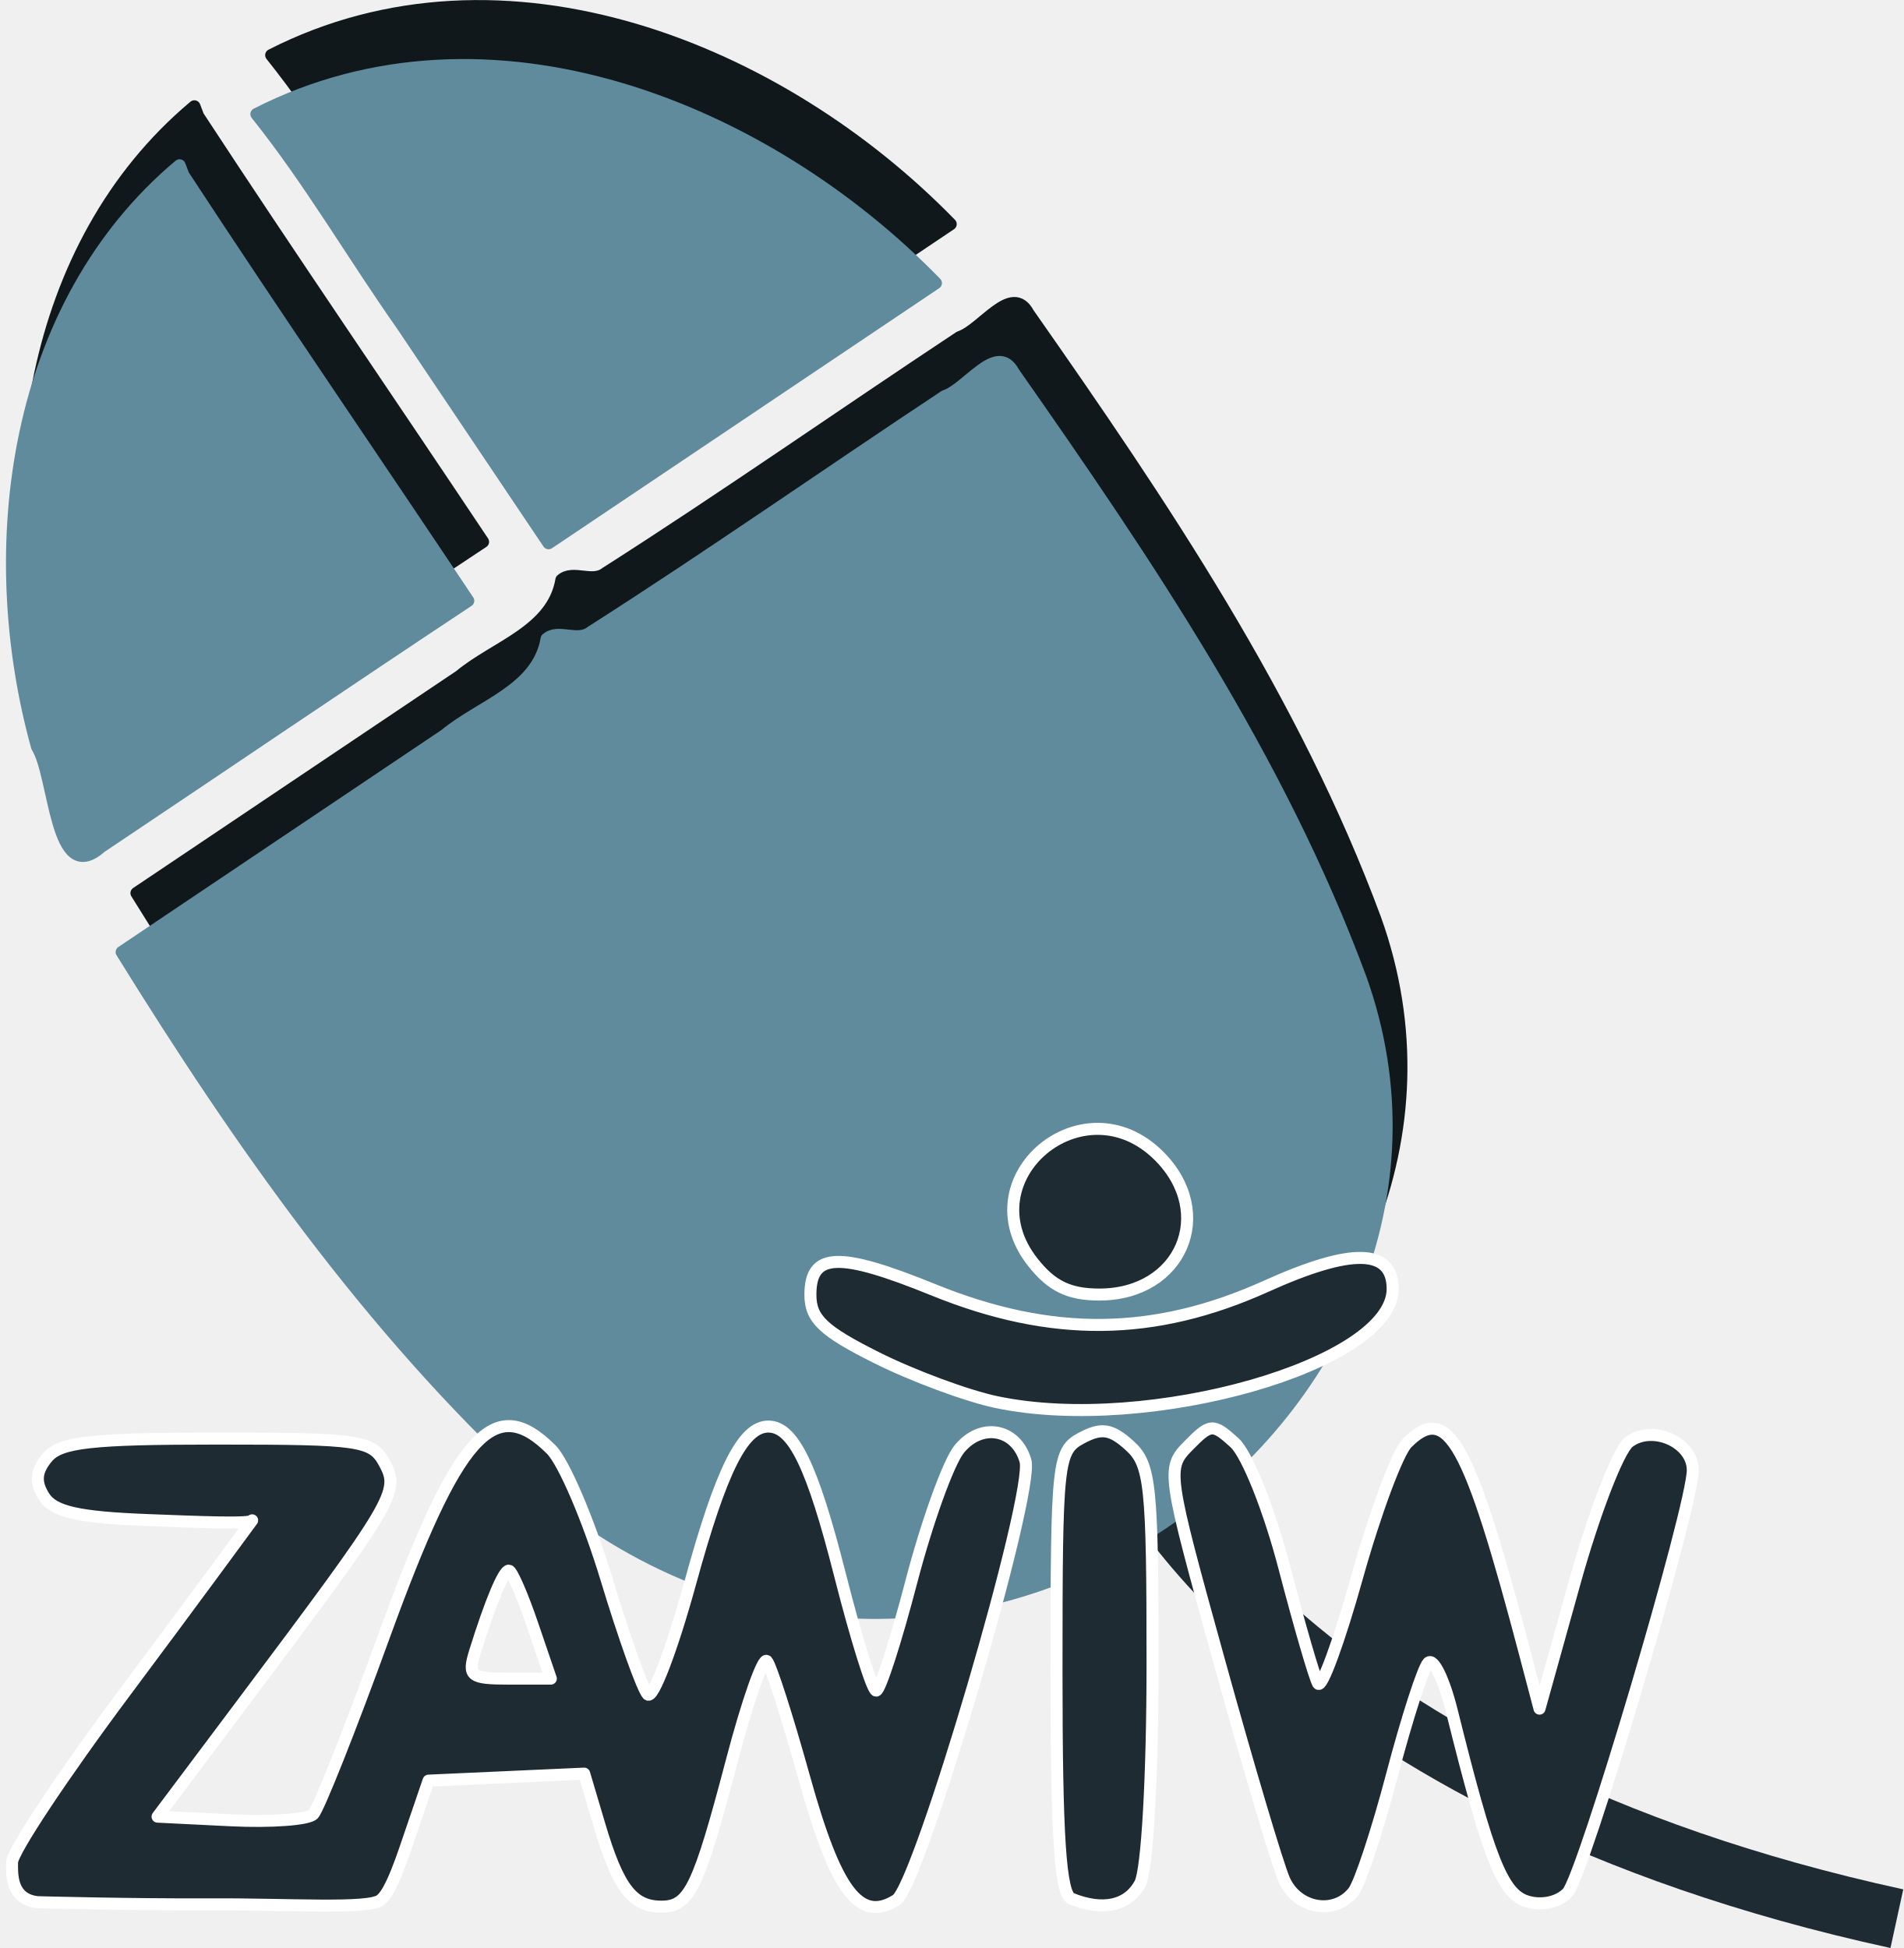
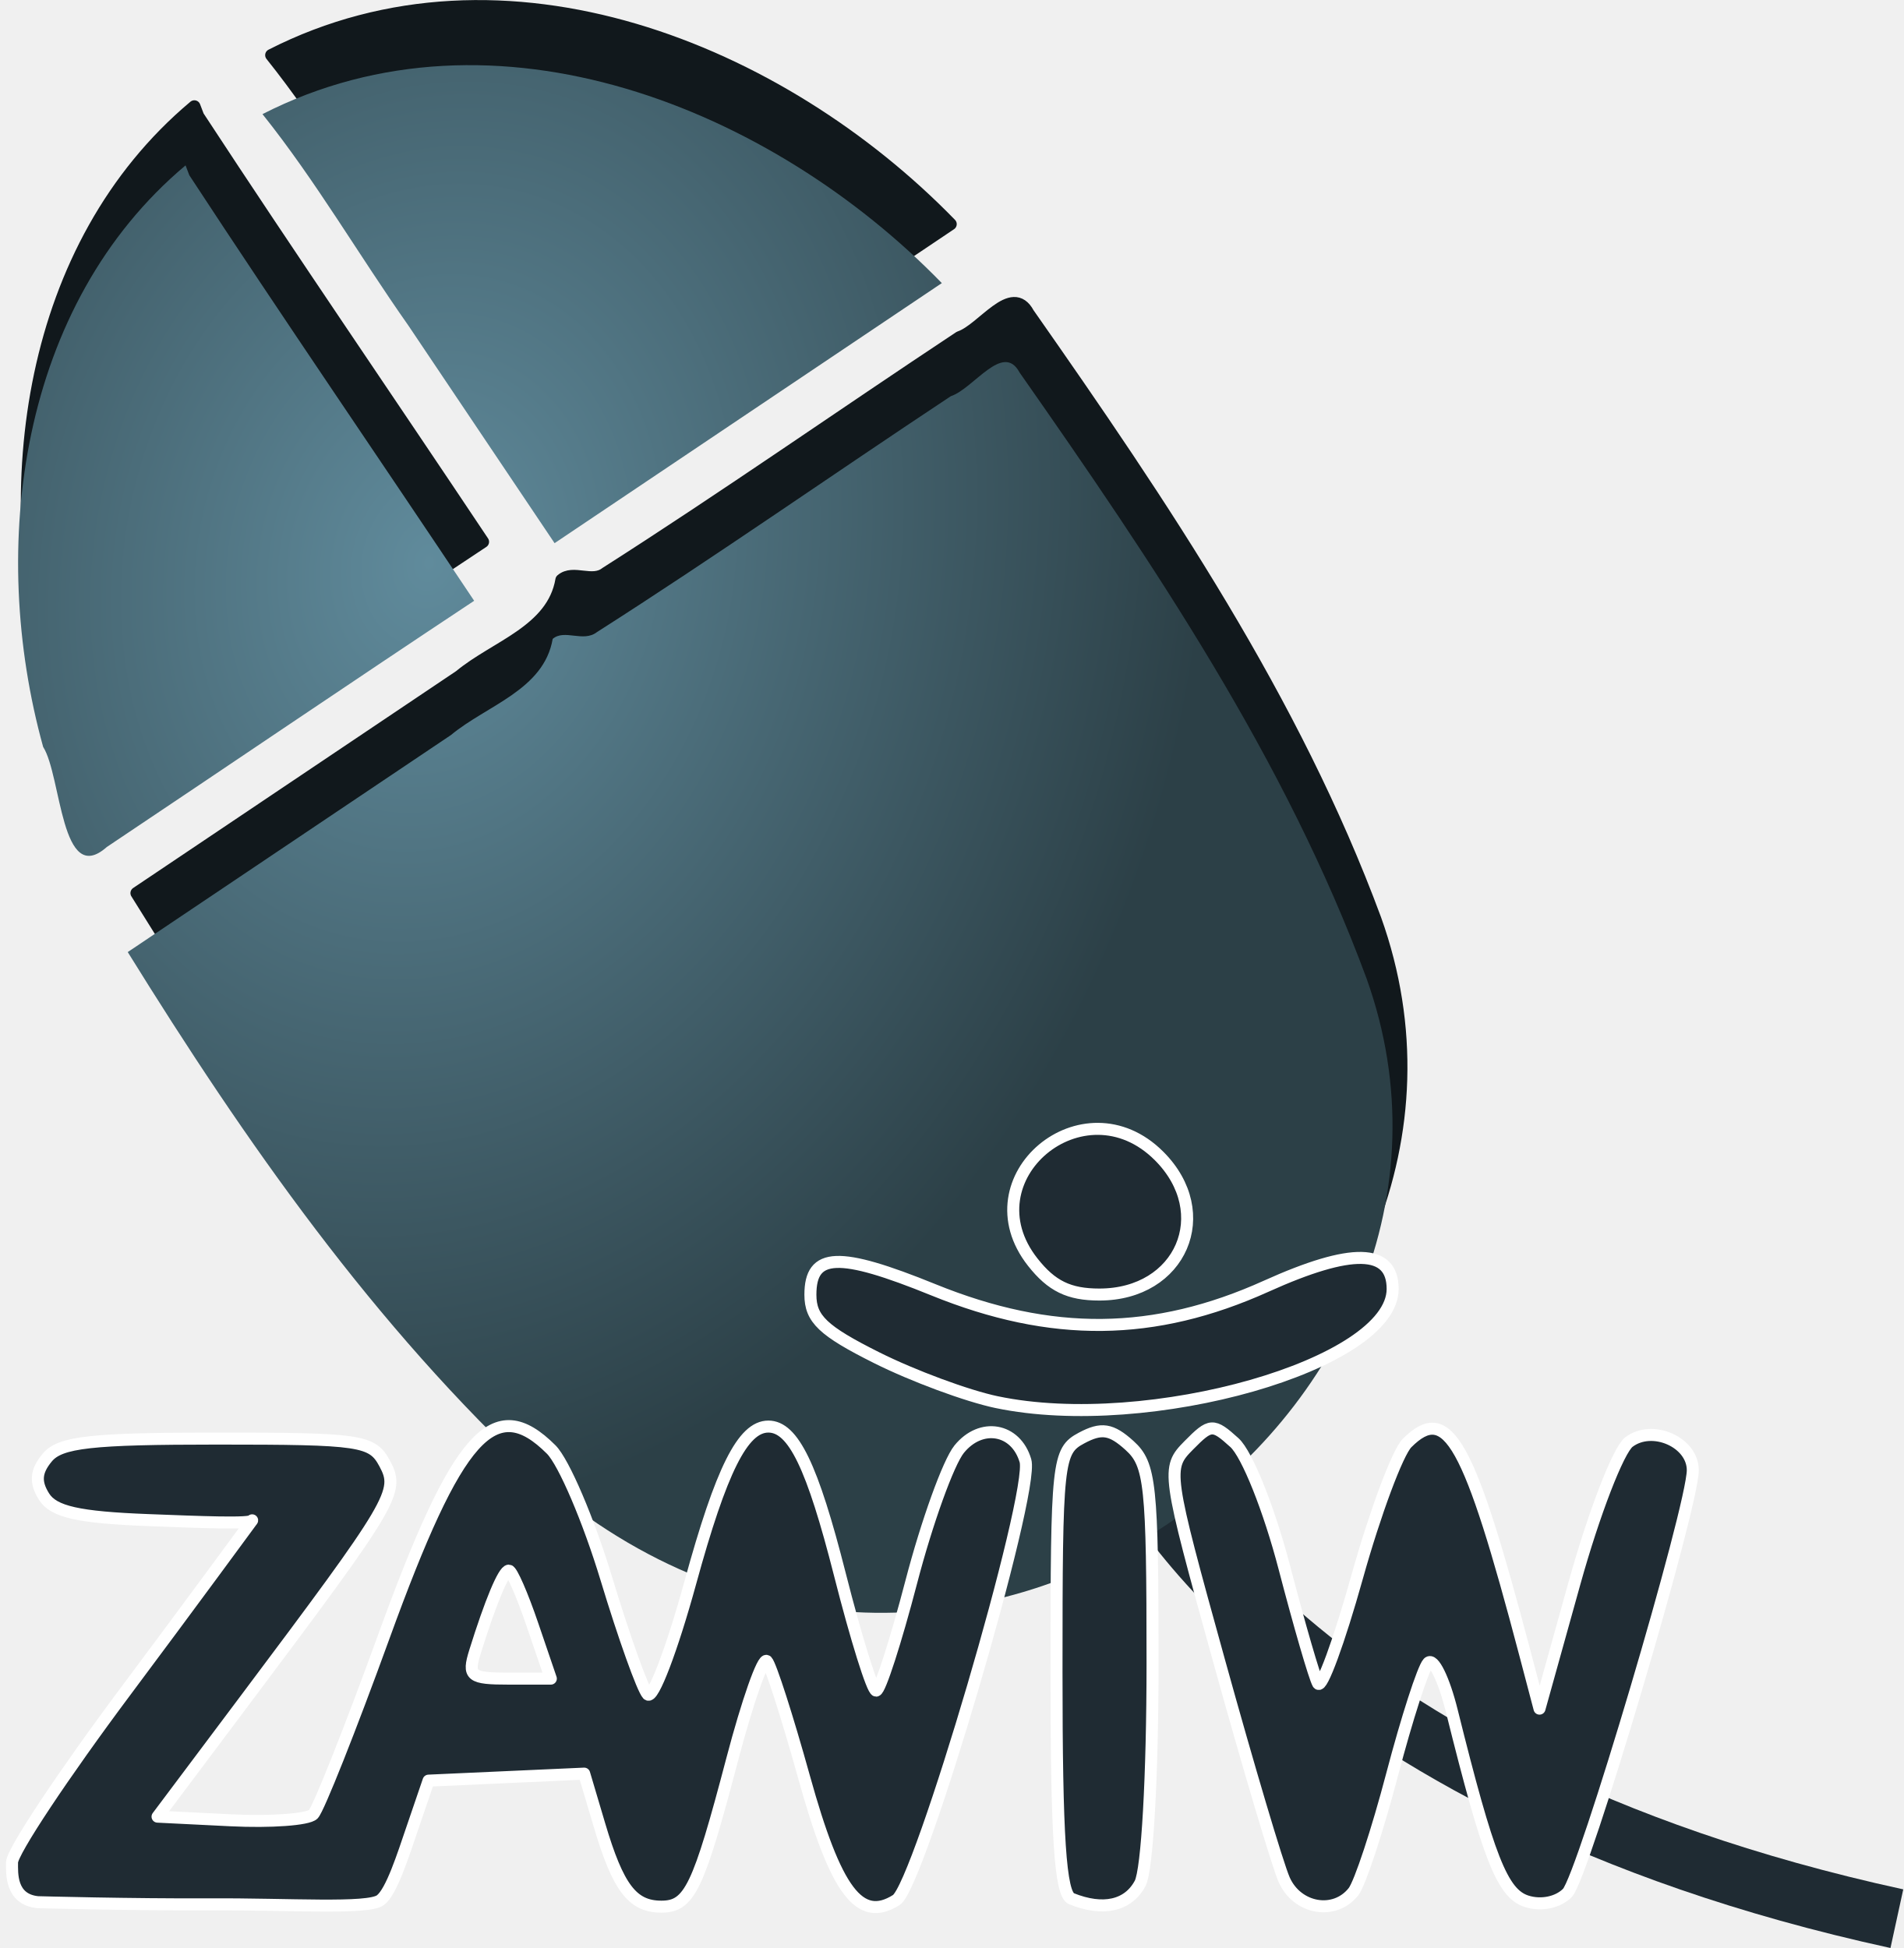
- <svg xmlns="http://www.w3.org/2000/svg" width="44.742mm" height="45.804mm" viewBox="0 0 158.536 162.298" id="svg2" version="1.1">
+ <svg xmlns="http://www.w3.org/2000/svg" xmlns:xlink="http://www.w3.org/1999/xlink" width="44.742mm" height="45.804mm" viewBox="0 0 158.536 162.298" id="svg2" version="1.1">
  <defs id="defs4">
+     <linearGradient id="linearGradient5604">
+       <stop style="stop-color:#608b9c;stop-opacity:1;" offset="0" id="stop5606" />
+       <stop style="stop-color:#2c4047;stop-opacity:1" offset="1" id="stop5608" />
+     </linearGradient>
    <marker orient="auto" refY="0" refX="0" id="Arrow1Mstart" style="overflow:visible">
      <path id="path4338" d="M 0,0 5,-5 -12.5,0 5,5 0,0 Z" style="fill:#000000;fill-opacity:1;fill-rule:evenodd;stroke:#000000;stroke-width:1pt;stroke-opacity:1" transform="matrix(0.4,0,0,0.4,4,0)" />
    </marker>
    <marker orient="auto" refY="0" refX="0" id="Arrow1Lstart" style="overflow:visible">
      <path id="path4332" d="M 0,0 5,-5 -12.5,0 5,5 0,0 Z" style="fill:#000000;fill-opacity:1;fill-rule:evenodd;stroke:#000000;stroke-width:1pt;stroke-opacity:1" transform="matrix(0.8,0,0,0.8,10,0)" />
    </marker>
    <marker orient="auto" refY="0" refX="0" id="Arrow1Lend" style="overflow:visible">
      <path id="path4335" d="M 0,0 5,-5 -12.5,0 5,5 0,0 Z" style="fill:#000000;fill-opacity:1;fill-rule:evenodd;stroke:#000000;stroke-width:1pt;stroke-opacity:1" transform="matrix(-0.8,0,0,-0.8,-10,0)" />
    </marker>
+     <radialGradient xlink:href="#linearGradient5604" id="radialGradient5612" cx="103.858" cy="318.323" fx="103.858" fy="318.323" r="57.753" gradientTransform="matrix(1.086056,0.2431922,-0.3060463,1.366752,88.98391,-144.5607)" gradientUnits="userSpaceOnUse" />
  </defs>
  <g id="layer1" transform="translate(-166.5925,-226.4452)">
    <g id="g4149" transform="translate(97.98479,-42.4264)">
      <path id="path5583" d="m 84.797,277.736 c -13.831,11.607 -16.473,31.809 -11.862,48.45 1.536,2.411 1.468,11.74 5.302,8.34 10.206,-6.829 20.365,-13.733 30.6,-20.514 -7.888,-11.83 -15.941,-23.56 -23.727,-35.454 z m 6.408,-4.271 c 4.438,5.55 8.045,11.778 12.145,17.604 l 12.186,18.142 32.256,-21.667 C 133.639,272.982 110.58,263.579 91.205,273.465 Z m 24.173,43.725 c -0.734,4.254 -5.491,5.527 -8.47,8.004 l -26.926,18.086 c 9.816,15.848 20.546,31.174 34.196,43.834 34.61,29.975 81.87,-5.698 68.987,-41.653 -6.755,-18.273 -17.73,-34.517 -28.896,-50.469 -1.378,-2.577 -3.824,1.344 -5.727,1.974 -9.845,6.517 -19.526,13.308 -29.474,19.653 -1.143,0.891 -2.71,-0.28 -3.691,0.57 z" style="fill:#11181c;fill-opacity:1;stroke:#11181c;stroke-width:1.019;stroke-linecap:round;stroke-linejoin:round;stroke-miterlimit:4;stroke-dasharray:none;stroke-dashoffset:0;stroke-opacity:1" />
      <path style="fill:none;fill-rule:evenodd;stroke:#1f2b33;stroke-width:5;stroke-linecap:butt;stroke-linejoin:miter;stroke-miterlimit:4;stroke-dasharray:none;stroke-opacity:1" d="m 163.112,390.727 c 0,0 13,27 63.5,38" id="path5562" />
-       <path style="fill:#608b9c;fill-opacity:1;stroke:#608b9c;stroke-width:1.019;stroke-linecap:round;stroke-linejoin:round;stroke-miterlimit:4;stroke-dasharray:none;stroke-dashoffset:0;stroke-opacity:1" d="m 83.564,282.65 c -13.831,11.607 -16.473,31.809 -11.862,48.45 1.536,2.411 1.468,11.74 5.302,8.34 10.206,-6.829 20.365,-13.733 30.6,-20.514 -7.888,-11.83 -15.941,-23.56 -23.727,-35.454 z m 6.408,-4.271 c 4.438,5.55 8.045,11.778 12.145,17.604 l 12.186,18.142 32.256,-21.667 C 132.407,277.896 109.348,268.493 89.972,278.379 Z m 24.173,43.725 c -0.734,4.254 -5.491,5.527 -8.47,8.004 l -26.926,18.086 c 9.816,15.848 20.546,31.174 34.196,43.834 34.61,29.975 81.87,-5.698 68.987,-41.653 -6.755,-18.273 -17.73,-34.517 -28.896,-50.469 -1.378,-2.577 -3.824,1.344 -5.727,1.974 -9.845,6.517 -19.526,13.308 -29.474,19.653 -1.143,0.891 -2.71,-0.28 -3.691,0.57 z" id="path5548" />
+       <path style="fill:url(#radialGradient5612);fill-opacity:1;stroke:none;stroke-width:1.019;stroke-linecap:round;stroke-linejoin:round;stroke-miterlimit:4;stroke-dasharray:none;stroke-dashoffset:0;stroke-opacity:1" d="m 84.064,282.65 c -13.831,11.607 -16.473,31.809 -11.862,48.45 1.536,2.411 1.468,11.74 5.302,8.34 10.206,-6.829 20.365,-13.733 30.6,-20.514 -7.888,-11.83 -15.941,-23.56 -23.727,-35.454 z m 6.408,-4.271 c 4.438,5.55 8.045,11.778 12.145,17.604 l 12.186,18.142 32.256,-21.667 C 132.907,277.896 109.848,268.493 90.472,278.379 Z m 24.173,43.725 c -0.734,4.254 -5.491,5.527 -8.47,8.004 l -26.926,18.086 c 9.816,15.848 20.546,31.174 34.196,43.834 34.61,29.975 81.87,-5.698 68.987,-41.653 -6.755,-18.273 -17.73,-34.517 -28.896,-50.469 -1.378,-2.577 -3.824,1.344 -5.727,1.974 -9.845,6.517 -19.526,13.308 -29.474,19.653 -1.143,0.891 -2.71,-0.28 -3.691,0.57 z" id="path5548" />
      <path style="fill:#1f2b33;fill-opacity:1;stroke:#ffffff;stroke-width:1;stroke-linecap:round;stroke-linejoin:round;stroke-miterlimit:19.6;stroke-dasharray:none" d="m 71.759,427.354 c -2.298,-0.23 -2.148,-2.444 -2.148,-3.32 0,-0.877 4.275,-7.315 9.5,-14.307 5.225,-6.992 10.5,-14.189 10.5,-14.189 0,0.331 -4.44,0.142 -8.645,-0.019 -5.827,-0.223 -7.894,-0.688 -8.692,-1.958 -0.758,-1.206 -0.684,-2.103 0.267,-3.25 1.074,-1.295 3.659,-1.584 14.157,-1.584 11.988,0 12.917,0.139 13.957,2.082 1.257,2.348 0.809,3.104 -11.715,19.805 l -7.209,9.613 6.088,0.302 c 3.349,0.166 6.446,-0.059 6.883,-0.5 0.437,-0.441 3.082,-7.102 5.877,-14.802 6.138,-16.908 9.2,-20.331 13.944,-15.587 1.052,1.052 3.117,5.89 4.588,10.75 1.471,4.86 3.023,9.202 3.449,9.649 0.426,0.446 2.024,-3.747 3.552,-9.319 2.579,-9.403 4.374,-12.993 6.498,-12.993 2.073,0 3.663,3.289 5.959,12.323 1.352,5.322 2.712,9.677 3.021,9.677 0.309,0 1.625,-4.074 2.925,-9.054 1.299,-4.98 3.094,-9.957 3.988,-11.061 1.819,-2.247 4.724,-1.743 5.521,0.957 0.779,2.64 -8.847,35.398 -10.755,36.602 -3.057,1.928 -5.036,-0.709 -7.685,-10.24 -1.39,-5 -2.786,-9.35 -3.103,-9.667 -0.317,-0.317 -1.614,3.37 -2.882,8.193 -2.827,10.749 -3.558,12.269 -5.901,12.269 -2.413,0 -3.605,-1.57 -5.155,-6.792 l -1.274,-4.292 -6.482,0.292 -6.482,0.292 -1.366,4 c -0.752,2.2 -1.721,5.27 -2.64,5.957 -1.038,0.776 -7.592,0.314 -14.182,0.349 -6.514,0.034 -14.357,-0.179 -14.357,-0.179 z m 41.198,-23.127 c -0.843,-2.475 -1.727,-4.5 -1.964,-4.5 -0.435,0 -1.53,2.625 -2.815,6.75 -0.635,2.039 -0.372,2.25 2.806,2.25 l 3.507,0 z m 44.905,22.838 c -0.936,-0.378 -1.25,-5.116 -1.25,-18.886 0,-17.603 0.088,-18.429 2.083,-19.496 1.662,-0.889 2.471,-0.764 4,0.62 1.741,1.575 1.917,3.242 1.917,18.145 0,9.4 -0.442,17.237 -1.035,18.345 -0.997,1.864 -3.093,2.33 -5.715,1.272 z m 17.713,-1.588 c -0.547,-1.238 -2.989,-9.45 -5.426,-18.25 -4.366,-15.763 -4.403,-16.029 -2.519,-17.937 1.808,-1.832 2.014,-1.844 3.802,-0.226 1.059,0.959 2.891,5.545 4.167,10.437 1.252,4.8 2.512,9.133 2.799,9.63 0.287,0.497 1.748,-3.482 3.247,-8.843 1.499,-5.36 3.375,-10.396 4.169,-11.19 3.378,-3.378 5.147,-0.211 9.846,17.63 l 1.185,4.5 2.925,-10.5 c 1.609,-5.775 3.644,-11.045 4.522,-11.711 1.95,-1.479 5.321,0.005 5.321,2.343 0,3.075 -9.14,33.896 -10.445,35.221 -0.781,0.793 -2.182,1.083 -3.387,0.701 -2.035,-0.646 -3.189,-3.58 -6.242,-15.868 -0.658,-2.648 -1.544,-4.448 -1.968,-4 -0.424,0.448 -1.777,4.64 -3.006,9.315 -1.229,4.675 -2.676,9.062 -3.216,9.75 -1.564,1.992 -4.691,1.45 -5.774,-1 z m -23.943,-39.784 c -2.464,-0.517 -6.964,-2.183 -10,-3.703 -4.472,-2.238 -5.52,-3.235 -5.52,-5.249 0,-3.523 2.352,-3.617 10.242,-0.411 9.842,4 18.407,3.908 27.725,-0.297 7.128,-3.217 10.533,-3.143 10.533,0.229 0,6.273 -20.327,12.085 -32.98,9.43 z m 2.996,-11.672 c -5.492,-6.982 4.227,-15.141 10.529,-8.839 4.757,4.757 1.834,11.545 -4.973,11.545 -2.535,0 -3.982,-0.705 -5.557,-2.707 z" id="path5581" />
    </g>
  </g>
</svg>
